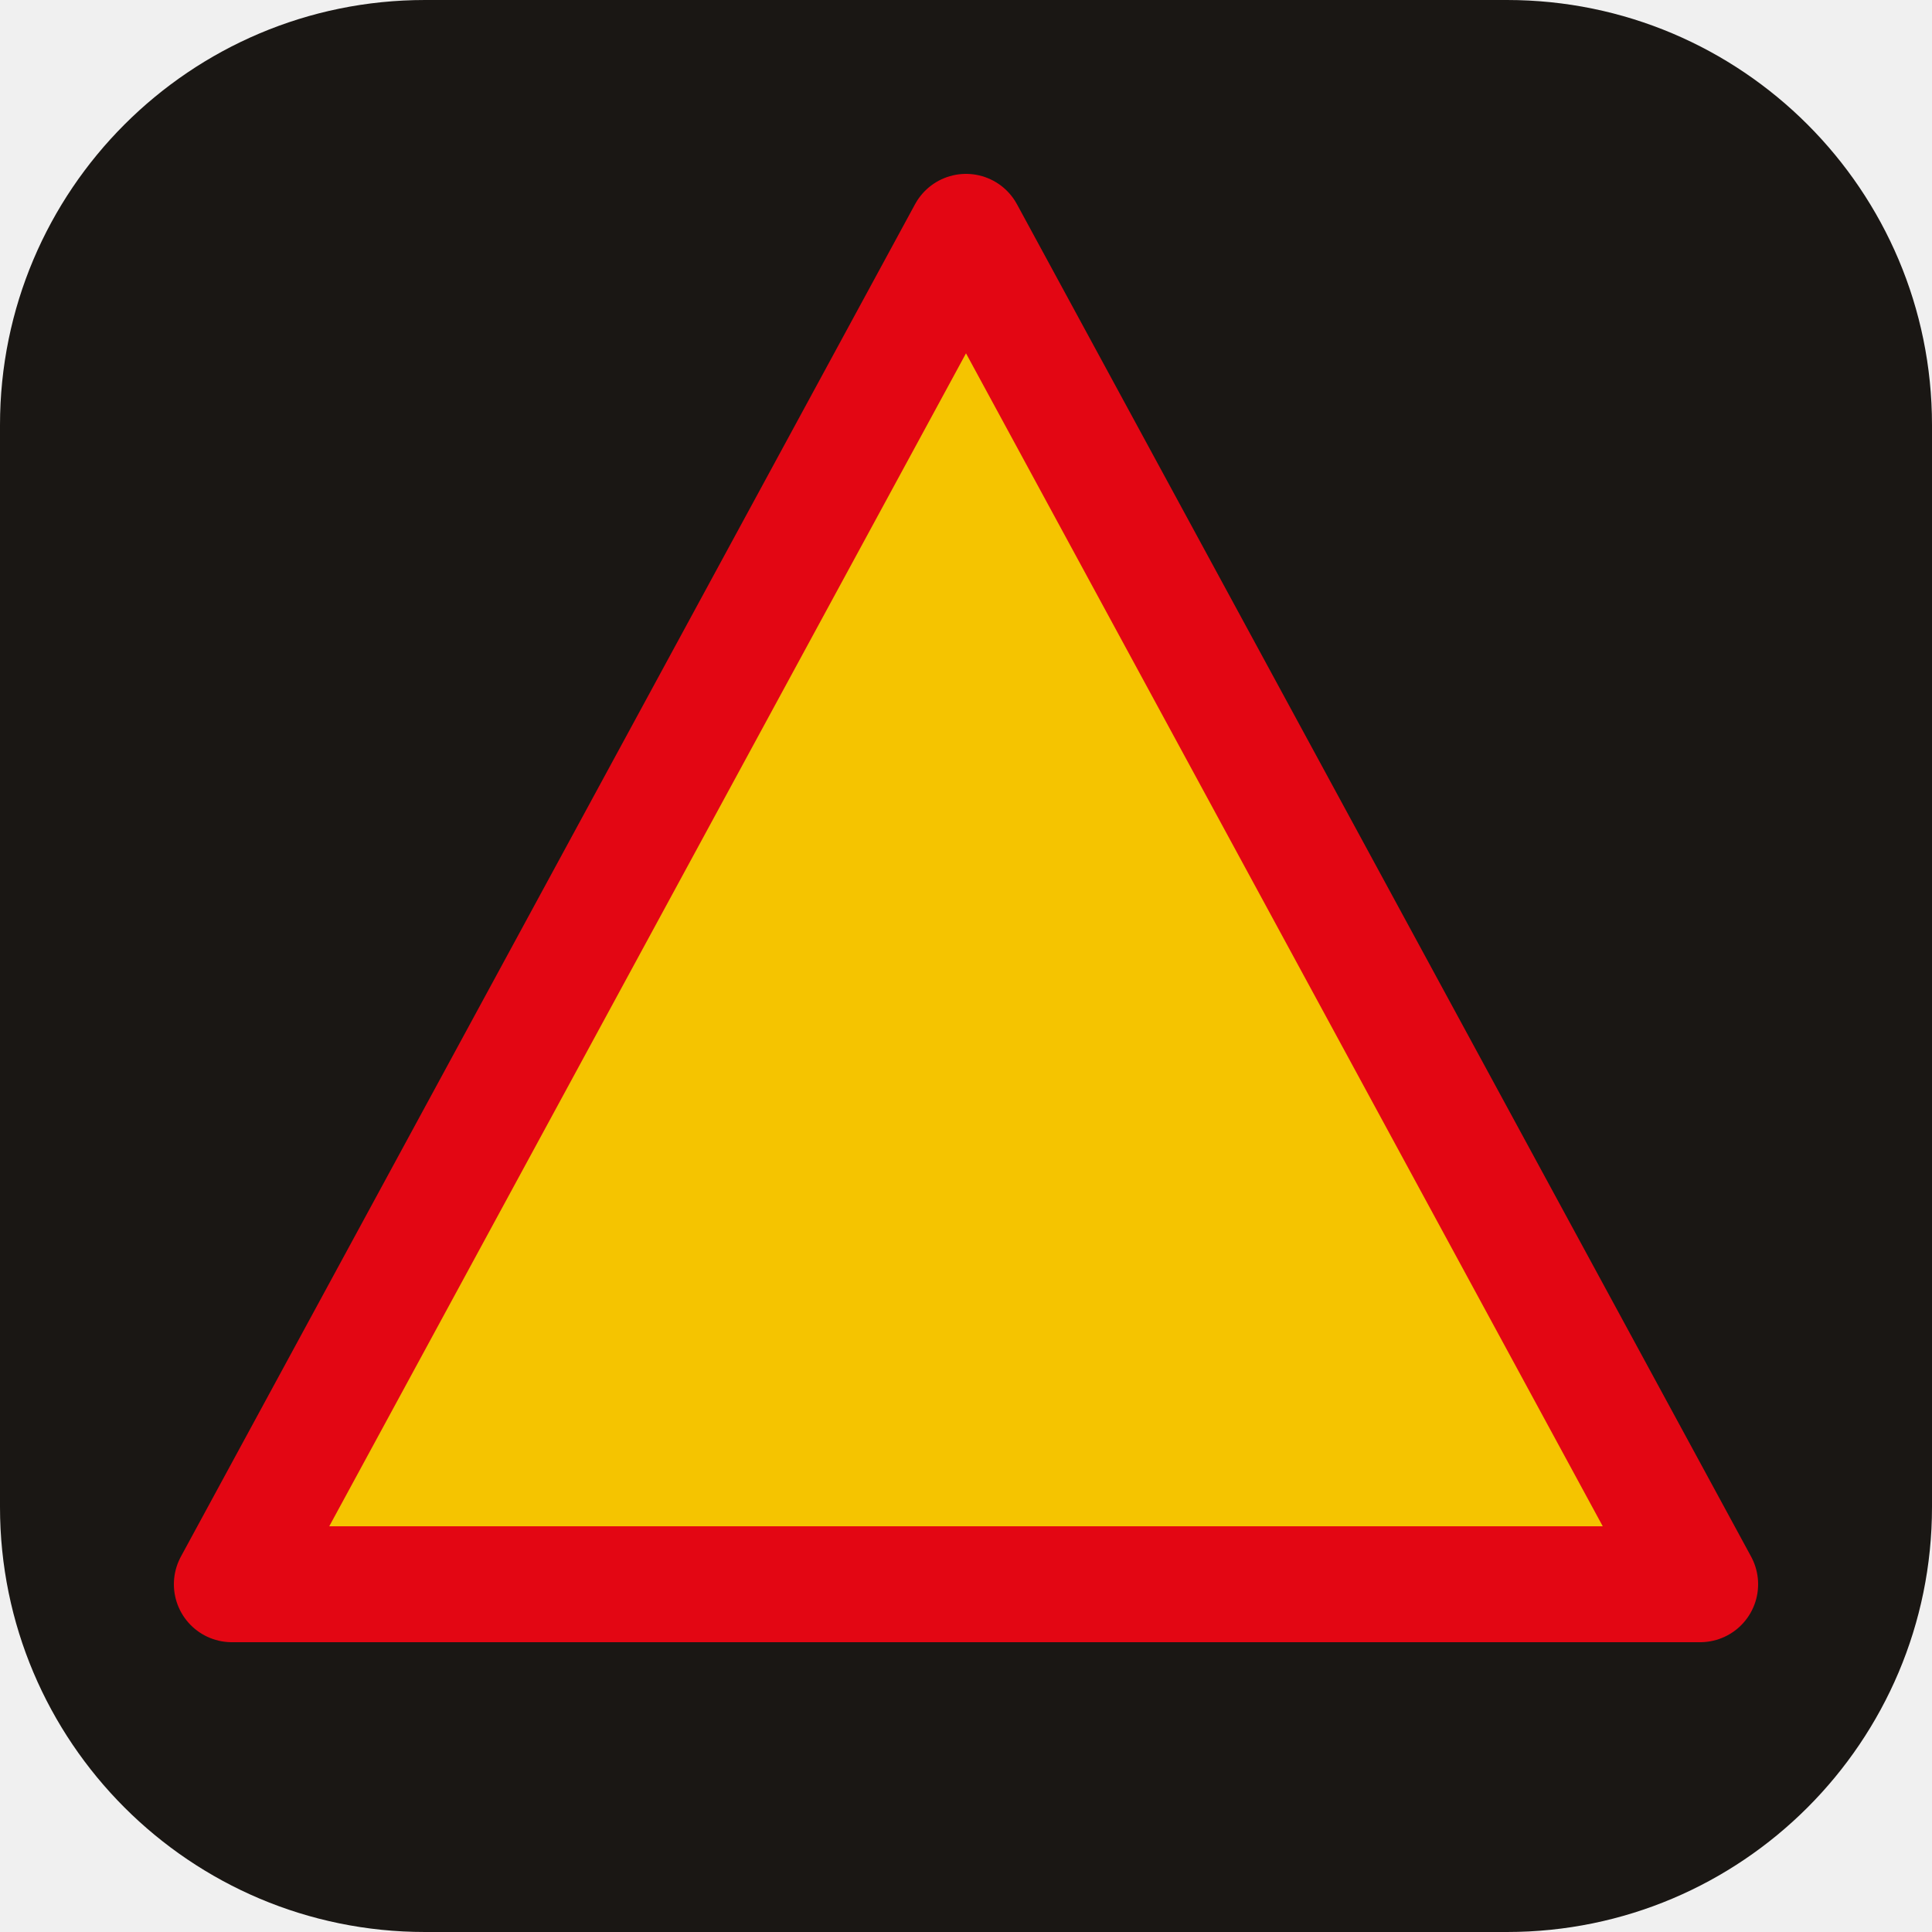
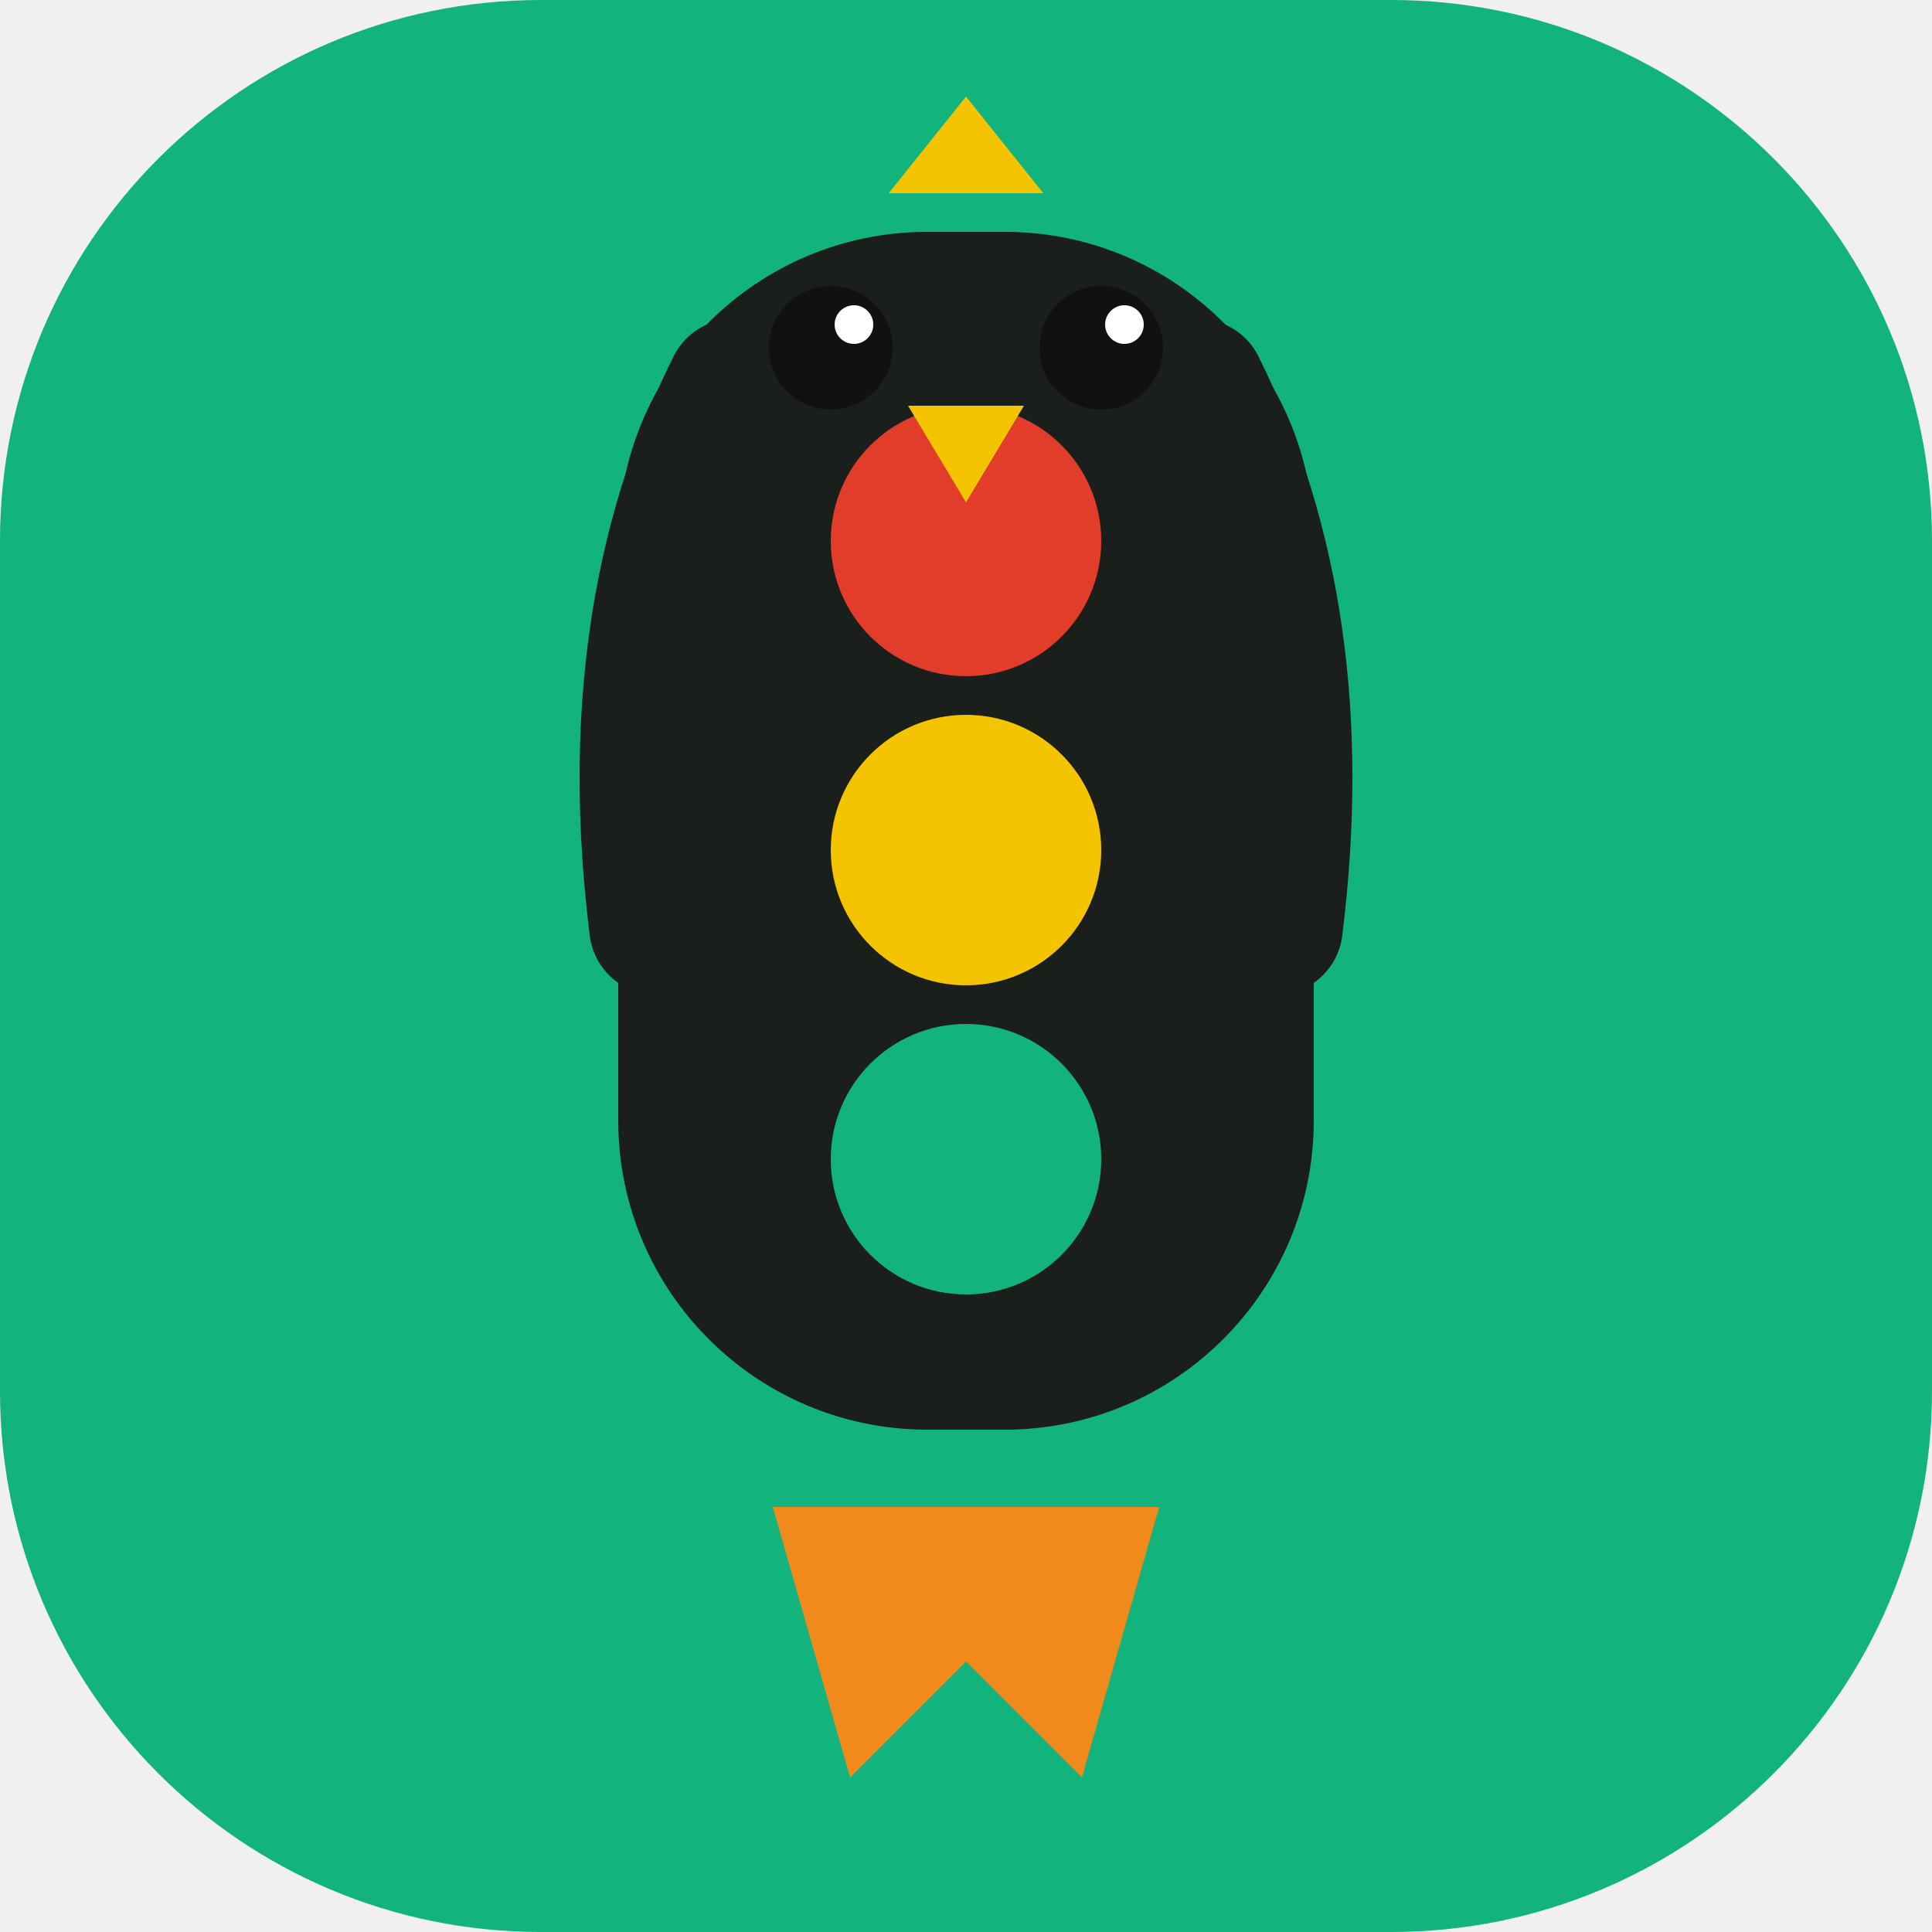
<svg xmlns="http://www.w3.org/2000/svg" viewBox="0 0 100 100">
-   <rect width="100" height="100" rx="22" fill="#1a1714" />
-   <path d="M50 12 L88 82 H12 Z" fill="#f5c400" stroke="#e30613" stroke-width="6" stroke-linejoin="round" />
+   <rect width="100" height="100" rx="28" fill="#12b37d" />
+   <rect x="32" y="12" width="36" height="62" rx="16" fill="#1a1f1c" />
+   <circle cx="50" cy="28" r="7" fill="#e23d2a" />
+   <circle cx="50" cy="44" r="7" fill="#f5c400" />
+   <circle cx="50" cy="60" r="7" fill="#12b37d" />
+   <path d="M38 20 Q32 32 34 48" fill="none" stroke="#1a1f1c" stroke-width="7" stroke-linecap="round" />
+   <path d="M62 20 Q68 32 66 48" fill="none" stroke="#1a1f1c" stroke-width="7" stroke-linecap="round" />
+   <circle cx="43" cy="18" r="3.2" fill="#111" />
+   <circle cx="57" cy="18" r="3.2" fill="#111" />
+   <circle cx="44.2" cy="16.8" r="1" fill="#fff" />
+   <circle cx="58.2" cy="16.8" r="1" fill="#fff" />
+   <path d="M47 21 L53 21 L50 26 Z" fill="#f5c400" />
+   <path d="M46 10 L50 5 L54 10" fill="#f5c400" />
+   <path d="M40 78 L44 92 L50 86 L56 92 L60 78" fill="#f08a1a" />
</svg>
